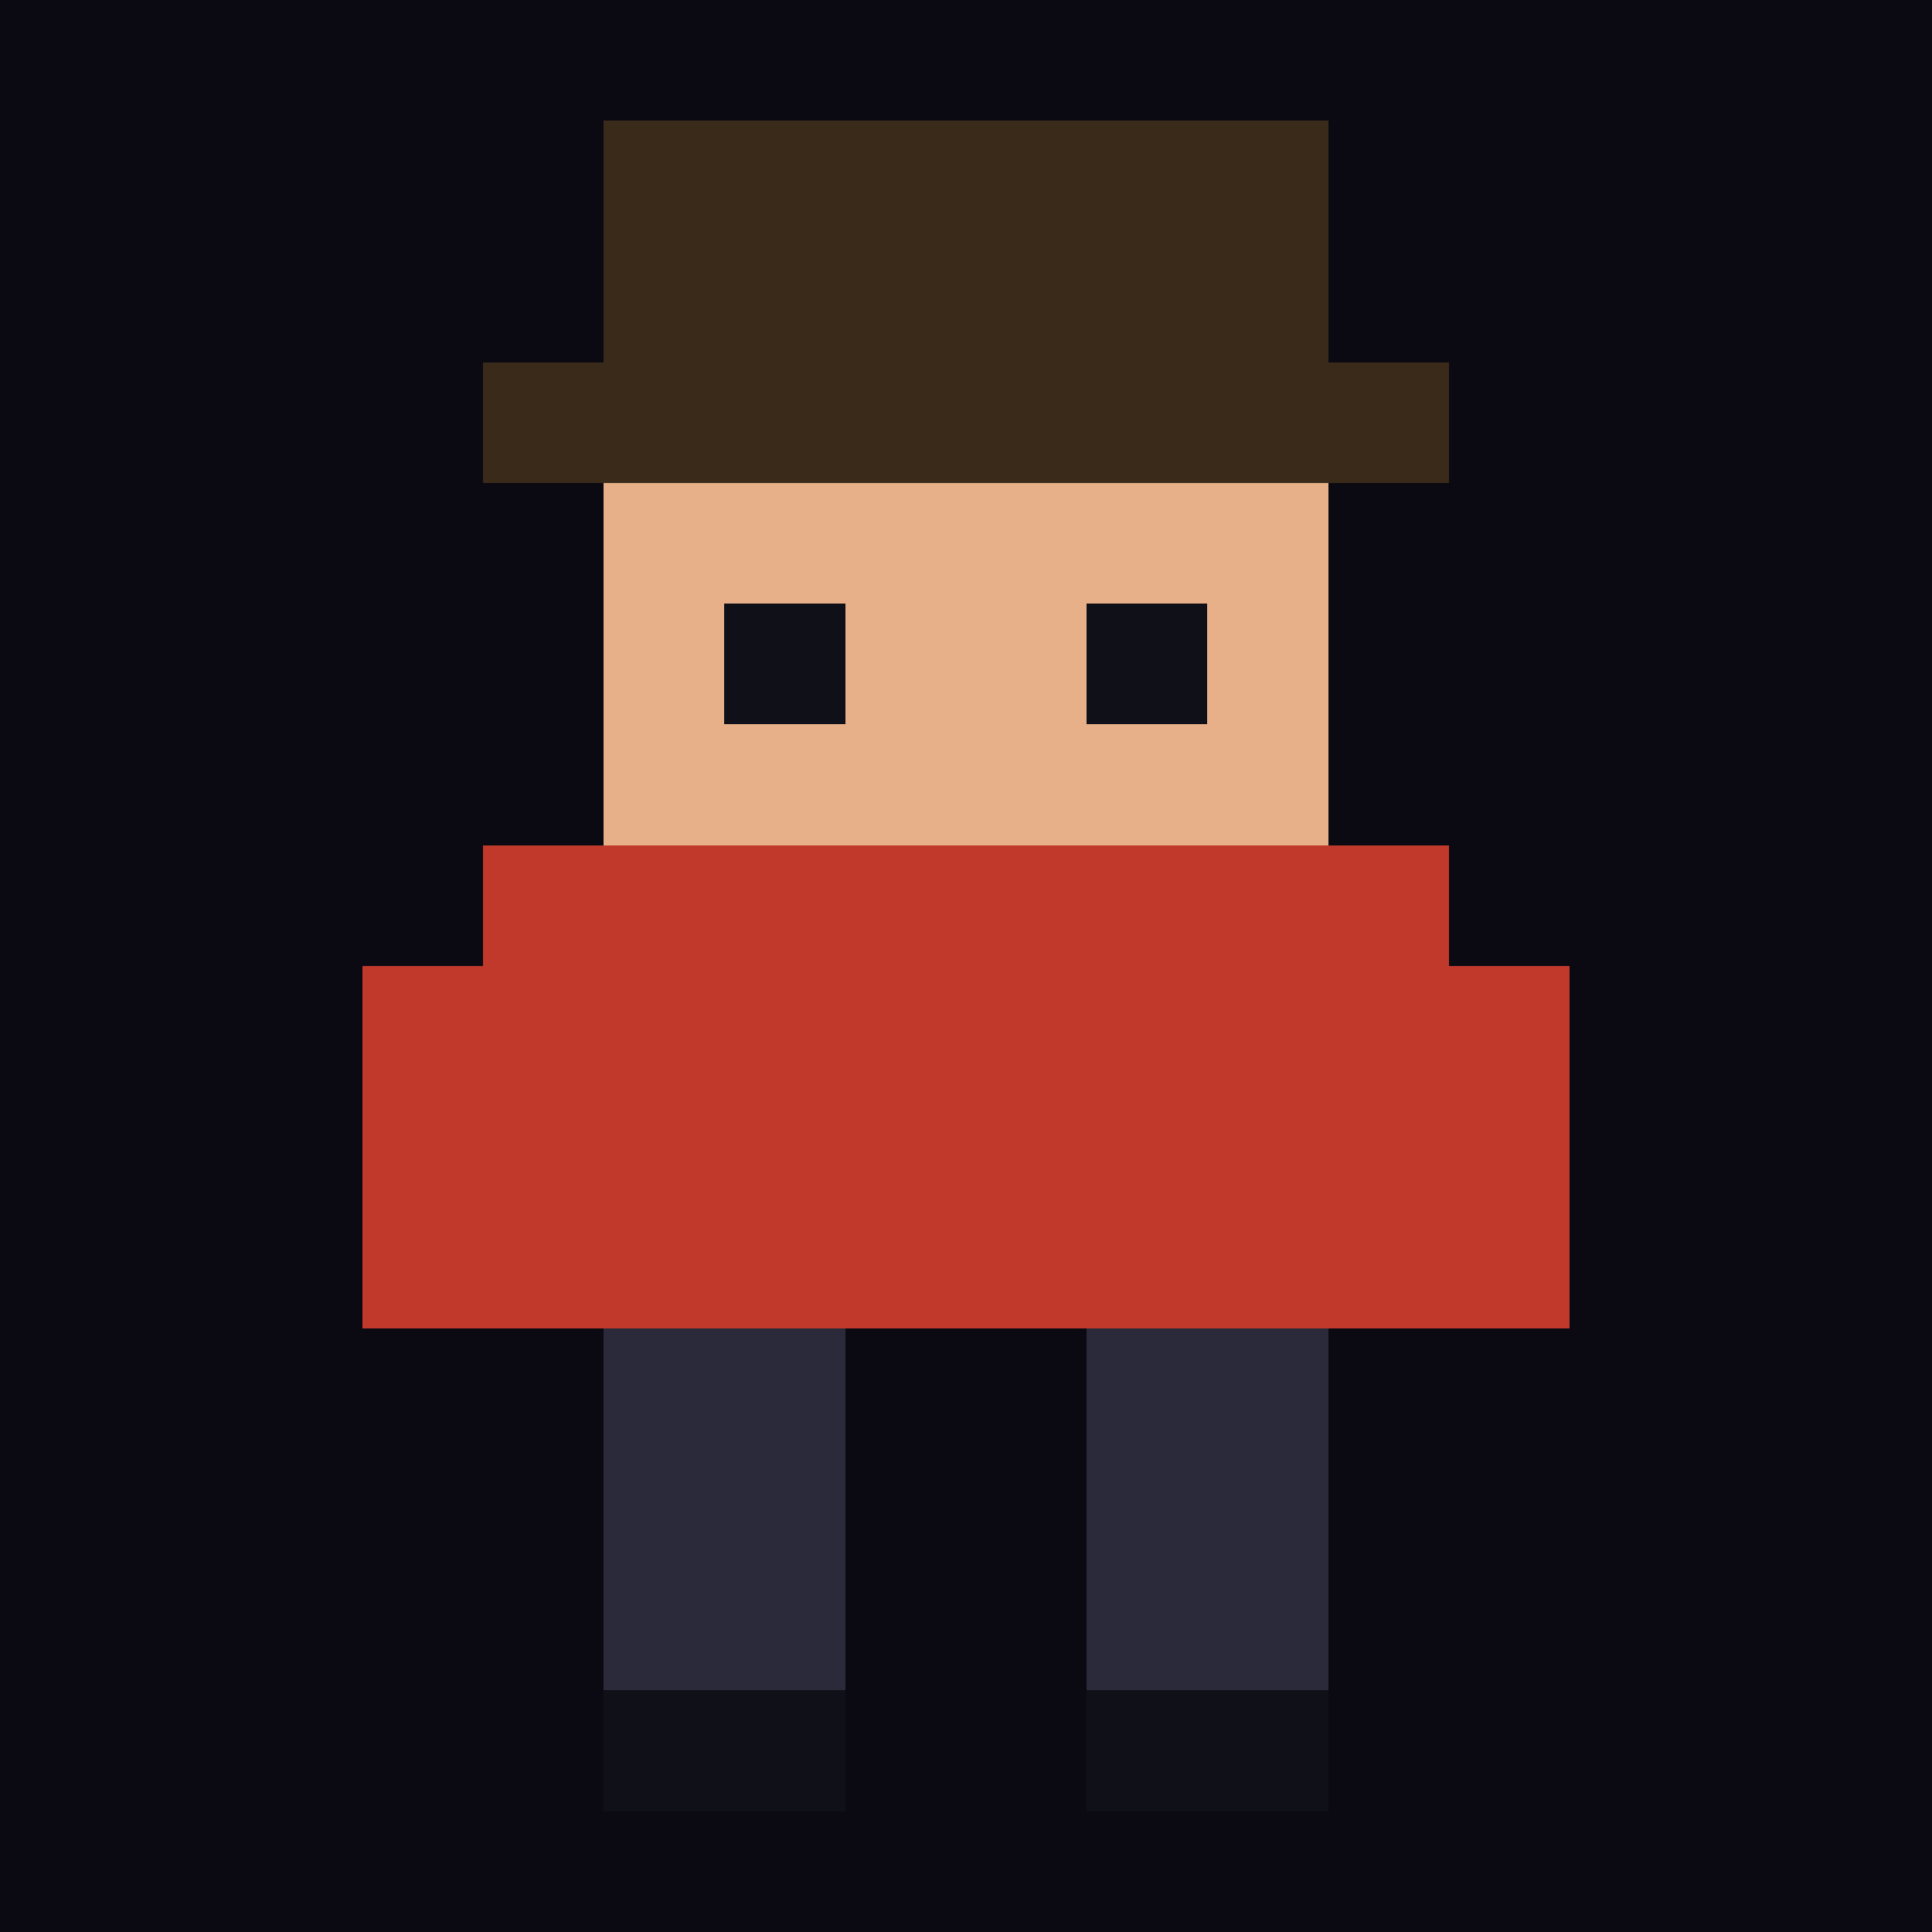
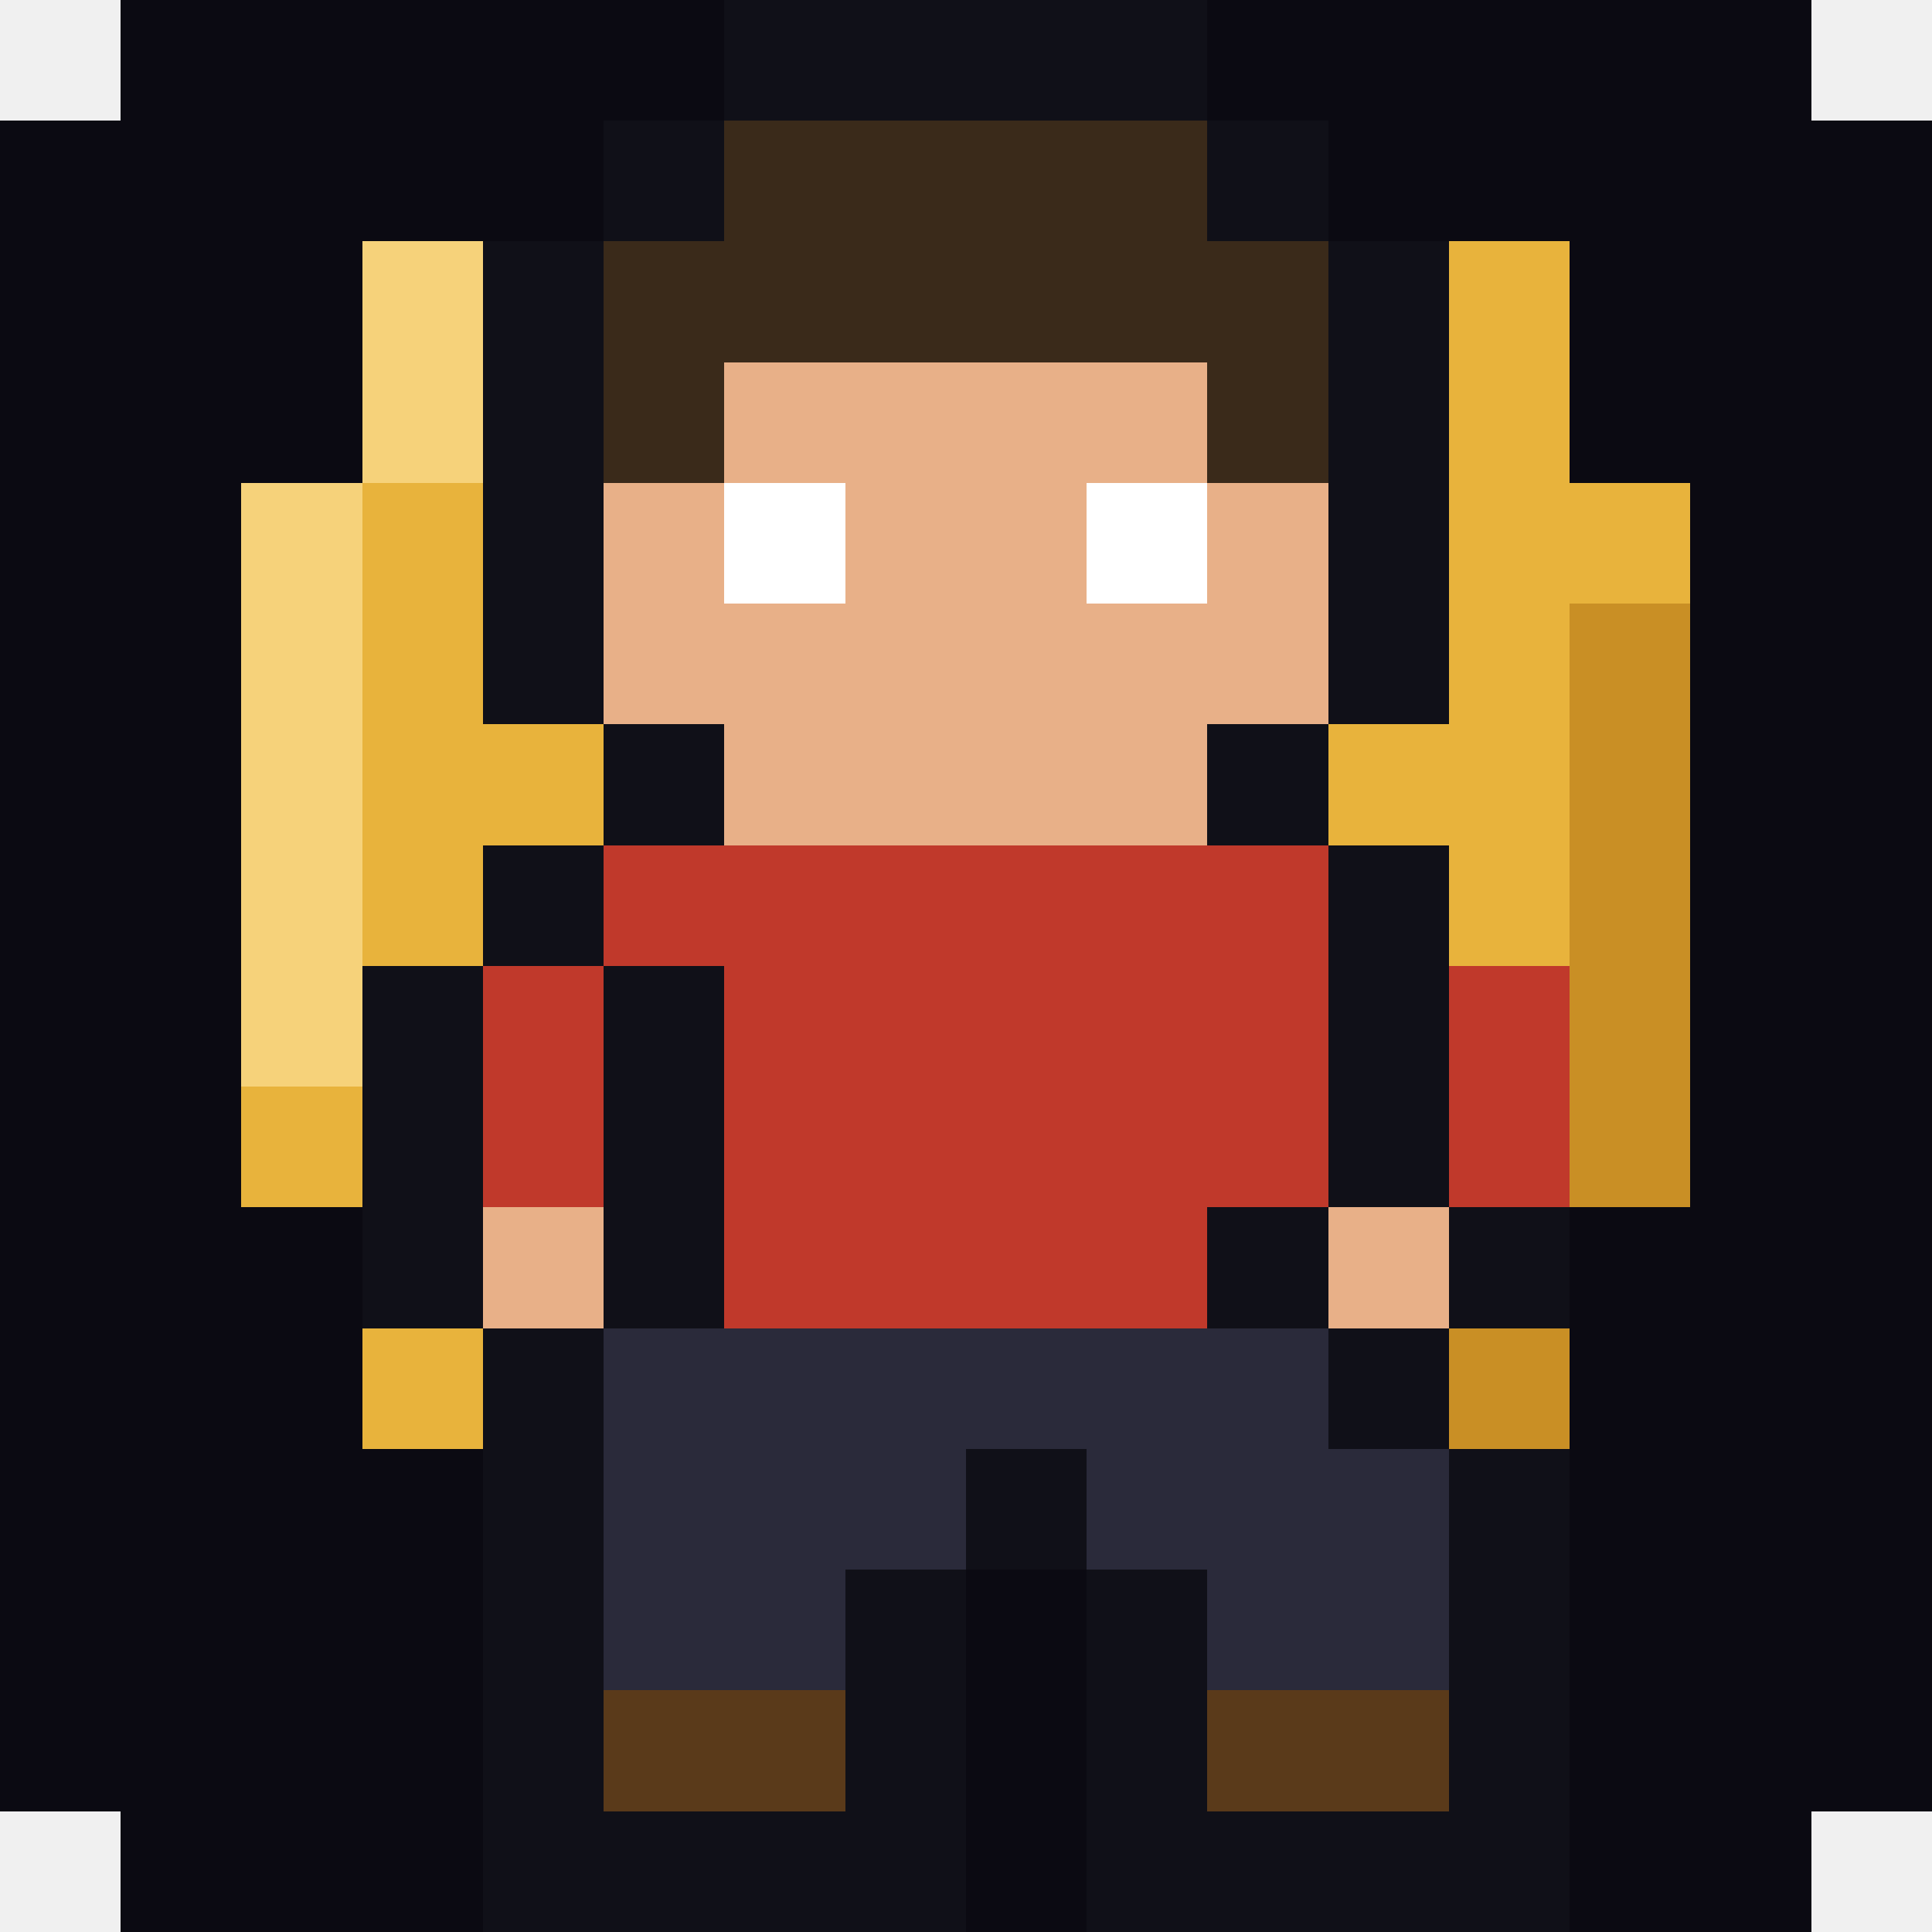
- <svg xmlns="http://www.w3.org/2000/svg" viewBox="0 0 16 16" shape-rendering="crispEdges">
-   <rect width="16" height="16" fill="#0b0a12" />
-   <rect x="5" y="1" width="6" height="2" fill="#3a2a1a" />
-   <rect x="4" y="3" width="8" height="1" fill="#3a2a1a" />
-   <rect x="5" y="4" width="6" height="3" fill="#e8b088" />
-   <rect x="6" y="5" width="1" height="1" fill="#101018" />
-   <rect x="9" y="5" width="1" height="1" fill="#101018" />
-   <rect x="4" y="7" width="8" height="4" fill="#c0392b" />
-   <rect x="3" y="8" width="1" height="3" fill="#c0392b" />
-   <rect x="12" y="8" width="1" height="3" fill="#c0392b" />
-   <rect x="5" y="11" width="2" height="3" fill="#2a2a3a" />
-   <rect x="9" y="11" width="2" height="3" fill="#2a2a3a" />
-   <rect x="5" y="14" width="2" height="1" fill="#101018" />
-   <rect x="9" y="14" width="2" height="1" fill="#101018" />
+ <svg xmlns="http://www.w3.org/2000/svg" viewBox="0 0 16 16" width="16" height="16" shape-rendering="crispEdges">
+   <rect x="1" y="0" width="5" height="1" fill="#0b0a12" />
+   <rect x="6" y="0" width="4" height="1" fill="#101018" />
+   <rect x="10" y="0" width="5" height="1" fill="#0b0a12" />
+   <rect x="0" y="1" width="5" height="1" fill="#0b0a12" />
+   <rect x="5" y="1" width="1" height="1" fill="#101018" />
+   <rect x="6" y="1" width="4" height="1" fill="#3a2a1a" />
+   <rect x="10" y="1" width="1" height="1" fill="#101018" />
+   <rect x="11" y="1" width="5" height="1" fill="#0b0a12" />
+   <rect x="0" y="2" width="3" height="1" fill="#0b0a12" />
+   <rect x="3" y="2" width="1" height="1" fill="#f6d27a" />
+   <rect x="4" y="2" width="1" height="1" fill="#101018" />
+   <rect x="5" y="2" width="6" height="1" fill="#3a2a1a" />
+   <rect x="11" y="2" width="1" height="1" fill="#101018" />
+   <rect x="12" y="2" width="1" height="1" fill="#e8b33c" />
+   <rect x="13" y="2" width="3" height="1" fill="#0b0a12" />
+   <rect x="0" y="3" width="3" height="1" fill="#0b0a12" />
+   <rect x="3" y="3" width="1" height="1" fill="#f6d27a" />
+   <rect x="4" y="3" width="1" height="1" fill="#101018" />
+   <rect x="5" y="3" width="1" height="1" fill="#3a2a1a" />
+   <rect x="6" y="3" width="4" height="1" fill="#e8b088" />
+   <rect x="10" y="3" width="1" height="1" fill="#3a2a1a" />
+   <rect x="11" y="3" width="1" height="1" fill="#101018" />
+   <rect x="12" y="3" width="1" height="1" fill="#e8b33c" />
+   <rect x="13" y="3" width="3" height="1" fill="#0b0a12" />
+   <rect x="0" y="4" width="2" height="1" fill="#0b0a12" />
+   <rect x="2" y="4" width="1" height="1" fill="#f6d27a" />
+   <rect x="3" y="4" width="1" height="1" fill="#e8b33c" />
+   <rect x="4" y="4" width="1" height="1" fill="#101018" />
+   <rect x="5" y="4" width="1" height="1" fill="#e8b088" />
+   <rect x="6" y="4" width="1" height="1" fill="#ffffff" />
+   <rect x="7" y="4" width="2" height="1" fill="#e8b088" />
+   <rect x="9" y="4" width="1" height="1" fill="#ffffff" />
+   <rect x="10" y="4" width="1" height="1" fill="#e8b088" />
+   <rect x="11" y="4" width="1" height="1" fill="#101018" />
+   <rect x="12" y="4" width="2" height="1" fill="#e8b33c" />
+   <rect x="14" y="4" width="2" height="1" fill="#0b0a12" />
+   <rect x="0" y="5" width="2" height="1" fill="#0b0a12" />
+   <rect x="2" y="5" width="1" height="1" fill="#f6d27a" />
+   <rect x="3" y="5" width="1" height="1" fill="#e8b33c" />
+   <rect x="4" y="5" width="1" height="1" fill="#101018" />
+   <rect x="5" y="5" width="6" height="1" fill="#e8b088" />
+   <rect x="11" y="5" width="1" height="1" fill="#101018" />
+   <rect x="12" y="5" width="1" height="1" fill="#e8b33c" />
+   <rect x="13" y="5" width="1" height="1" fill="#c98f25" />
+   <rect x="14" y="5" width="2" height="1" fill="#0b0a12" />
+   <rect x="0" y="6" width="2" height="1" fill="#0b0a12" />
+   <rect x="2" y="6" width="1" height="1" fill="#f6d27a" />
+   <rect x="3" y="6" width="2" height="1" fill="#e8b33c" />
+   <rect x="5" y="6" width="1" height="1" fill="#101018" />
+   <rect x="6" y="6" width="4" height="1" fill="#e8b088" />
+   <rect x="10" y="6" width="1" height="1" fill="#101018" />
+   <rect x="11" y="6" width="2" height="1" fill="#e8b33c" />
+   <rect x="13" y="6" width="1" height="1" fill="#c98f25" />
+   <rect x="14" y="6" width="2" height="1" fill="#0b0a12" />
+   <rect x="0" y="7" width="2" height="1" fill="#0b0a12" />
+   <rect x="2" y="7" width="1" height="1" fill="#f6d27a" />
+   <rect x="3" y="7" width="1" height="1" fill="#e8b33c" />
+   <rect x="4" y="7" width="1" height="1" fill="#101018" />
+   <rect x="5" y="7" width="6" height="1" fill="#c0392b" />
+   <rect x="11" y="7" width="1" height="1" fill="#101018" />
+   <rect x="12" y="7" width="1" height="1" fill="#e8b33c" />
+   <rect x="13" y="7" width="1" height="1" fill="#c98f25" />
+   <rect x="14" y="7" width="2" height="1" fill="#0b0a12" />
+   <rect x="0" y="8" width="2" height="1" fill="#0b0a12" />
+   <rect x="2" y="8" width="1" height="1" fill="#f6d27a" />
+   <rect x="3" y="8" width="1" height="1" fill="#101018" />
+   <rect x="4" y="8" width="1" height="1" fill="#c0392b" />
+   <rect x="5" y="8" width="1" height="1" fill="#101018" />
+   <rect x="6" y="8" width="5" height="1" fill="#c0392b" />
+   <rect x="11" y="8" width="1" height="1" fill="#101018" />
+   <rect x="12" y="8" width="1" height="1" fill="#c0392b" />
+   <rect x="13" y="8" width="1" height="1" fill="#c98f25" />
+   <rect x="14" y="8" width="2" height="1" fill="#0b0a12" />
+   <rect x="0" y="9" width="2" height="1" fill="#0b0a12" />
+   <rect x="2" y="9" width="1" height="1" fill="#e8b33c" />
+   <rect x="3" y="9" width="1" height="1" fill="#101018" />
+   <rect x="4" y="9" width="1" height="1" fill="#c0392b" />
+   <rect x="5" y="9" width="1" height="1" fill="#101018" />
+   <rect x="6" y="9" width="5" height="1" fill="#c0392b" />
+   <rect x="11" y="9" width="1" height="1" fill="#101018" />
+   <rect x="12" y="9" width="1" height="1" fill="#c0392b" />
+   <rect x="13" y="9" width="1" height="1" fill="#c98f25" />
+   <rect x="14" y="9" width="2" height="1" fill="#0b0a12" />
+   <rect x="0" y="10" width="3" height="1" fill="#0b0a12" />
+   <rect x="3" y="10" width="1" height="1" fill="#101018" />
+   <rect x="4" y="10" width="1" height="1" fill="#e8b088" />
+   <rect x="5" y="10" width="1" height="1" fill="#101018" />
+   <rect x="6" y="10" width="4" height="1" fill="#c0392b" />
+   <rect x="10" y="10" width="1" height="1" fill="#101018" />
+   <rect x="11" y="10" width="1" height="1" fill="#e8b088" />
+   <rect x="12" y="10" width="1" height="1" fill="#101018" />
+   <rect x="13" y="10" width="3" height="1" fill="#0b0a12" />
+   <rect x="0" y="11" width="3" height="1" fill="#0b0a12" />
+   <rect x="3" y="11" width="1" height="1" fill="#e8b33c" />
+   <rect x="4" y="11" width="1" height="1" fill="#101018" />
+   <rect x="5" y="11" width="6" height="1" fill="#2a2a3a" />
+   <rect x="11" y="11" width="1" height="1" fill="#101018" />
+   <rect x="12" y="11" width="1" height="1" fill="#c98f25" />
+   <rect x="13" y="11" width="3" height="1" fill="#0b0a12" />
+   <rect x="0" y="12" width="4" height="1" fill="#0b0a12" />
+   <rect x="4" y="12" width="1" height="1" fill="#101018" />
+   <rect x="5" y="12" width="3" height="1" fill="#2a2a3a" />
+   <rect x="8" y="12" width="1" height="1" fill="#101018" />
+   <rect x="9" y="12" width="3" height="1" fill="#2a2a3a" />
+   <rect x="12" y="12" width="1" height="1" fill="#101018" />
+   <rect x="13" y="12" width="3" height="1" fill="#0b0a12" />
+   <rect x="0" y="13" width="4" height="1" fill="#0b0a12" />
+   <rect x="4" y="13" width="1" height="1" fill="#101018" />
+   <rect x="5" y="13" width="2" height="1" fill="#2a2a3a" />
+   <rect x="7" y="13" width="1" height="1" fill="#101018" />
+   <rect x="8" y="13" width="1" height="1" fill="#0b0a12" />
+   <rect x="9" y="13" width="1" height="1" fill="#101018" />
+   <rect x="10" y="13" width="2" height="1" fill="#2a2a3a" />
+   <rect x="12" y="13" width="1" height="1" fill="#101018" />
+   <rect x="13" y="13" width="3" height="1" fill="#0b0a12" />
+   <rect x="0" y="14" width="4" height="1" fill="#0b0a12" />
+   <rect x="4" y="14" width="1" height="1" fill="#101018" />
+   <rect x="5" y="14" width="2" height="1" fill="#5a3a1a" />
+   <rect x="7" y="14" width="1" height="1" fill="#101018" />
+   <rect x="8" y="14" width="1" height="1" fill="#0b0a12" />
+   <rect x="9" y="14" width="1" height="1" fill="#101018" />
+   <rect x="10" y="14" width="2" height="1" fill="#5a3a1a" />
+   <rect x="12" y="14" width="1" height="1" fill="#101018" />
+   <rect x="13" y="14" width="3" height="1" fill="#0b0a12" />
+   <rect x="1" y="15" width="3" height="1" fill="#0b0a12" />
+   <rect x="4" y="15" width="4" height="1" fill="#101018" />
+   <rect x="8" y="15" width="1" height="1" fill="#0b0a12" />
+   <rect x="9" y="15" width="4" height="1" fill="#101018" />
+   <rect x="13" y="15" width="2" height="1" fill="#0b0a12" />
</svg>
